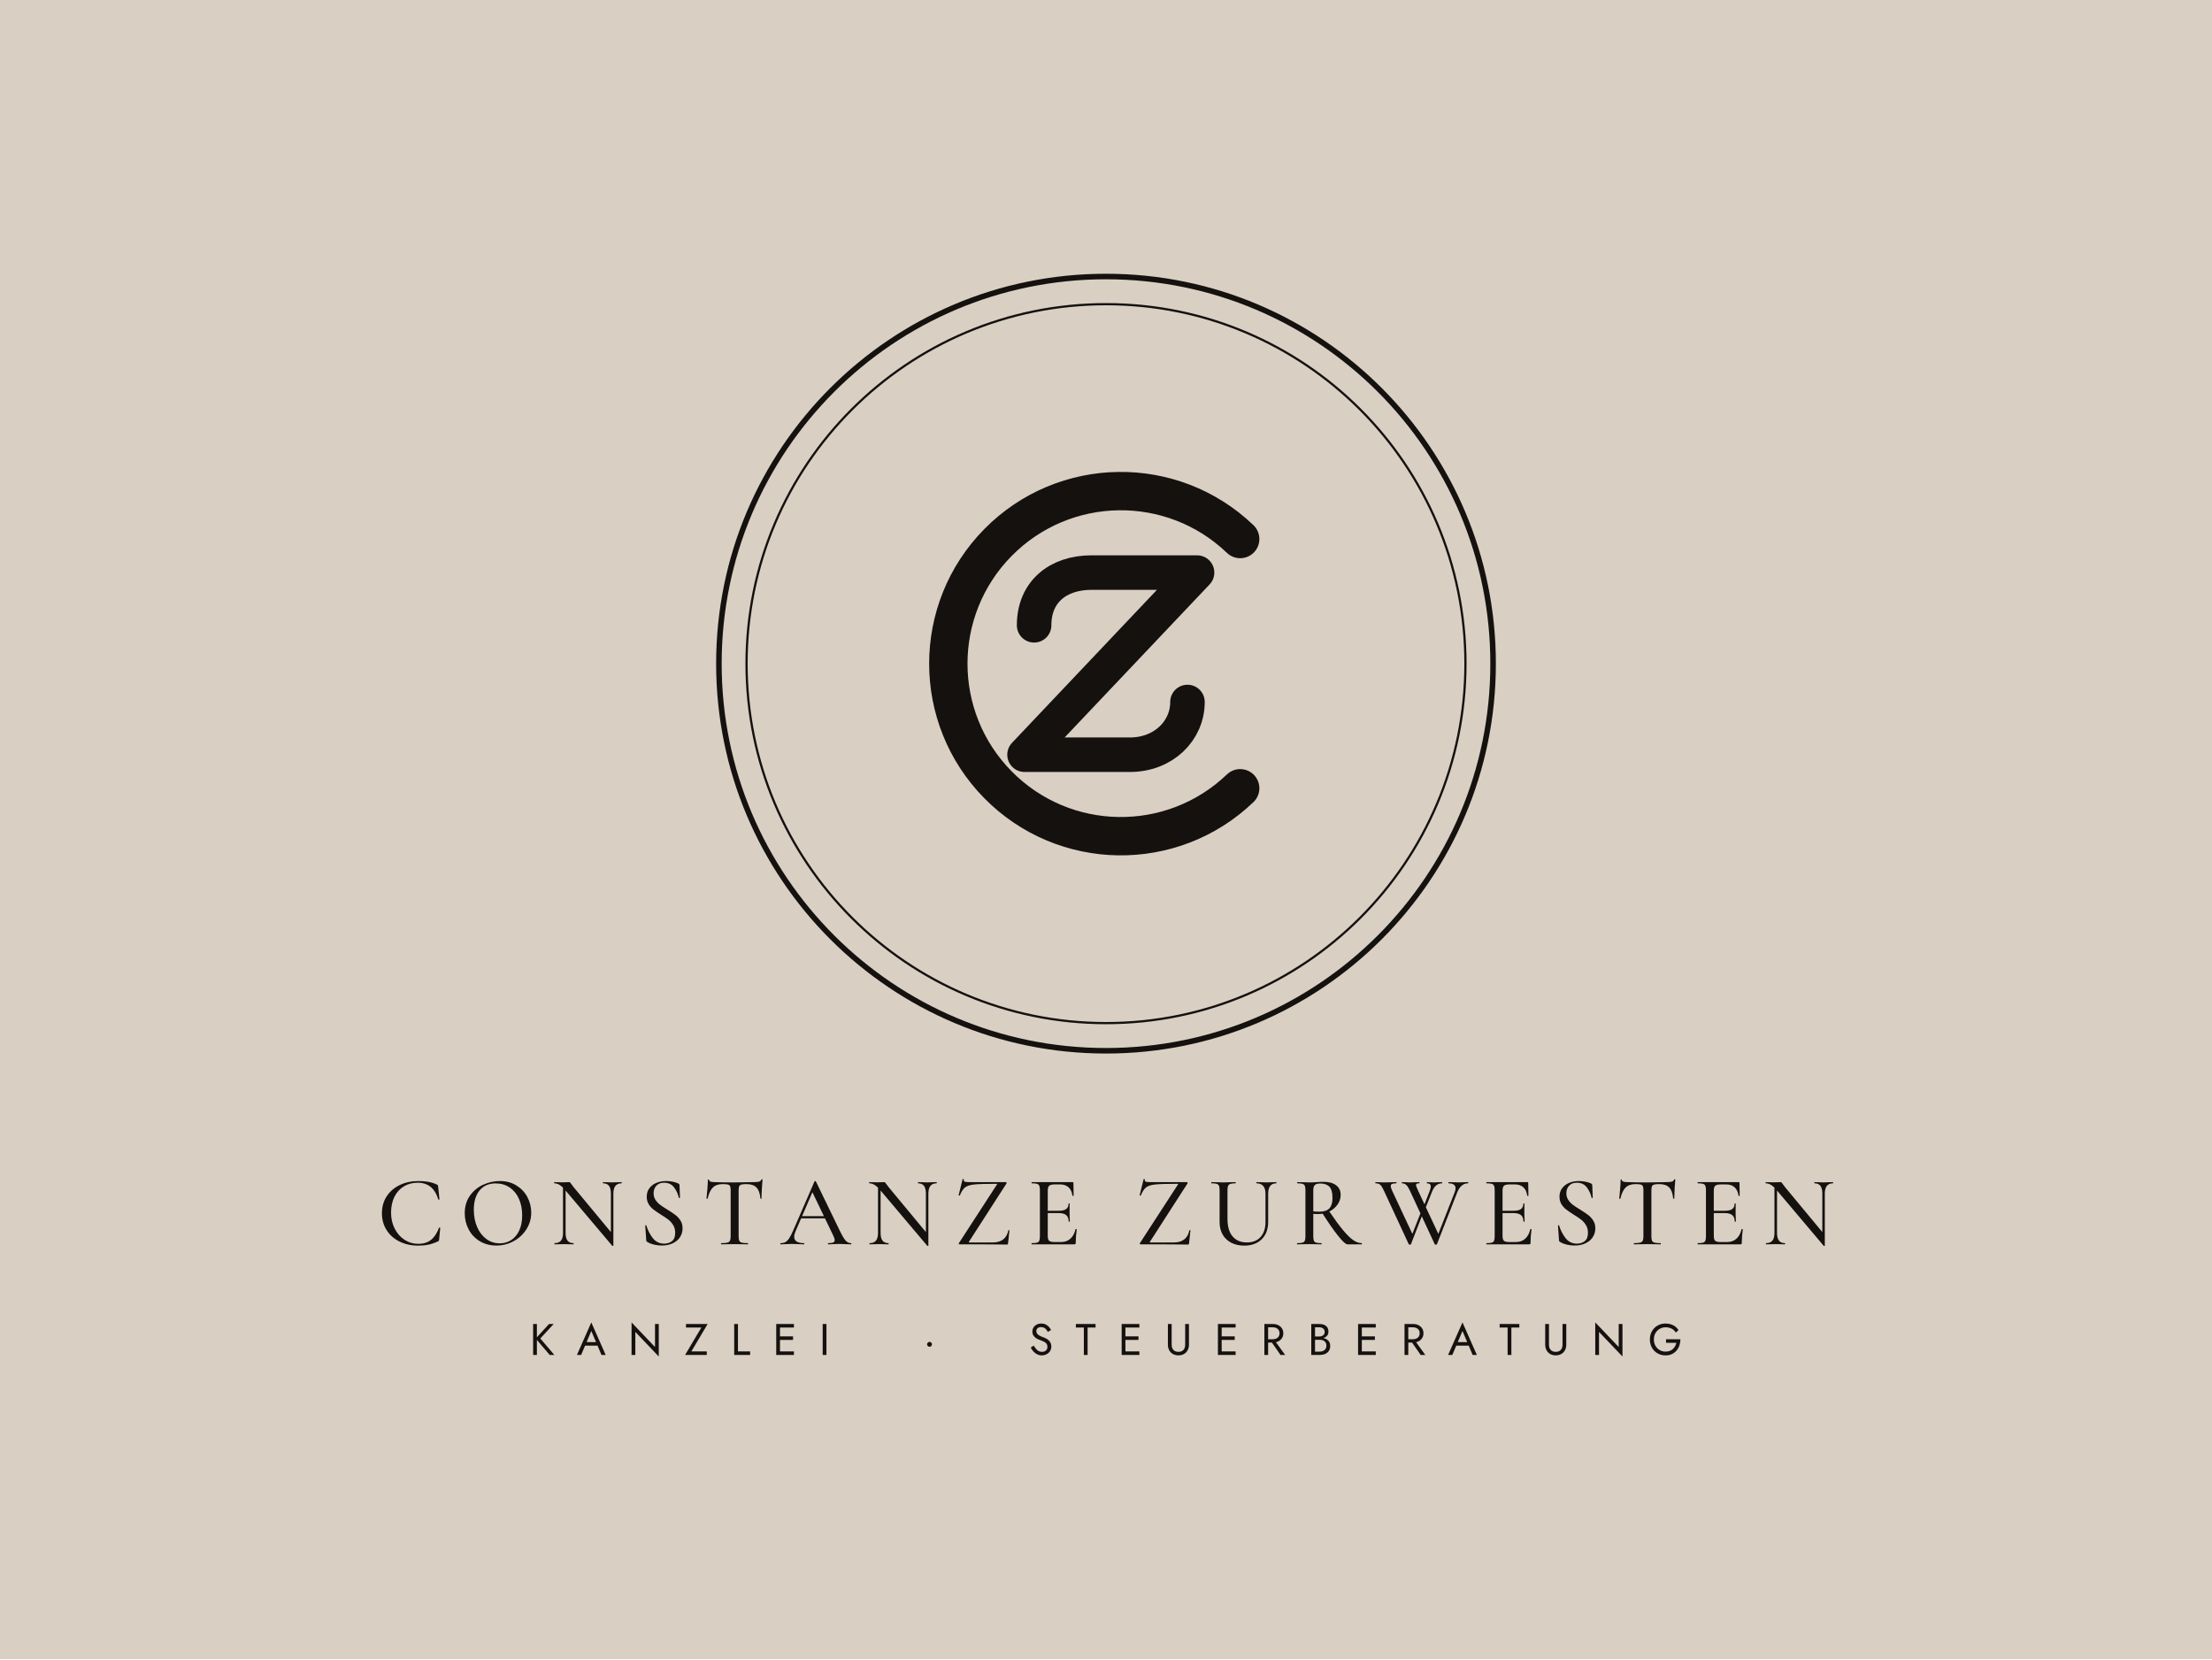
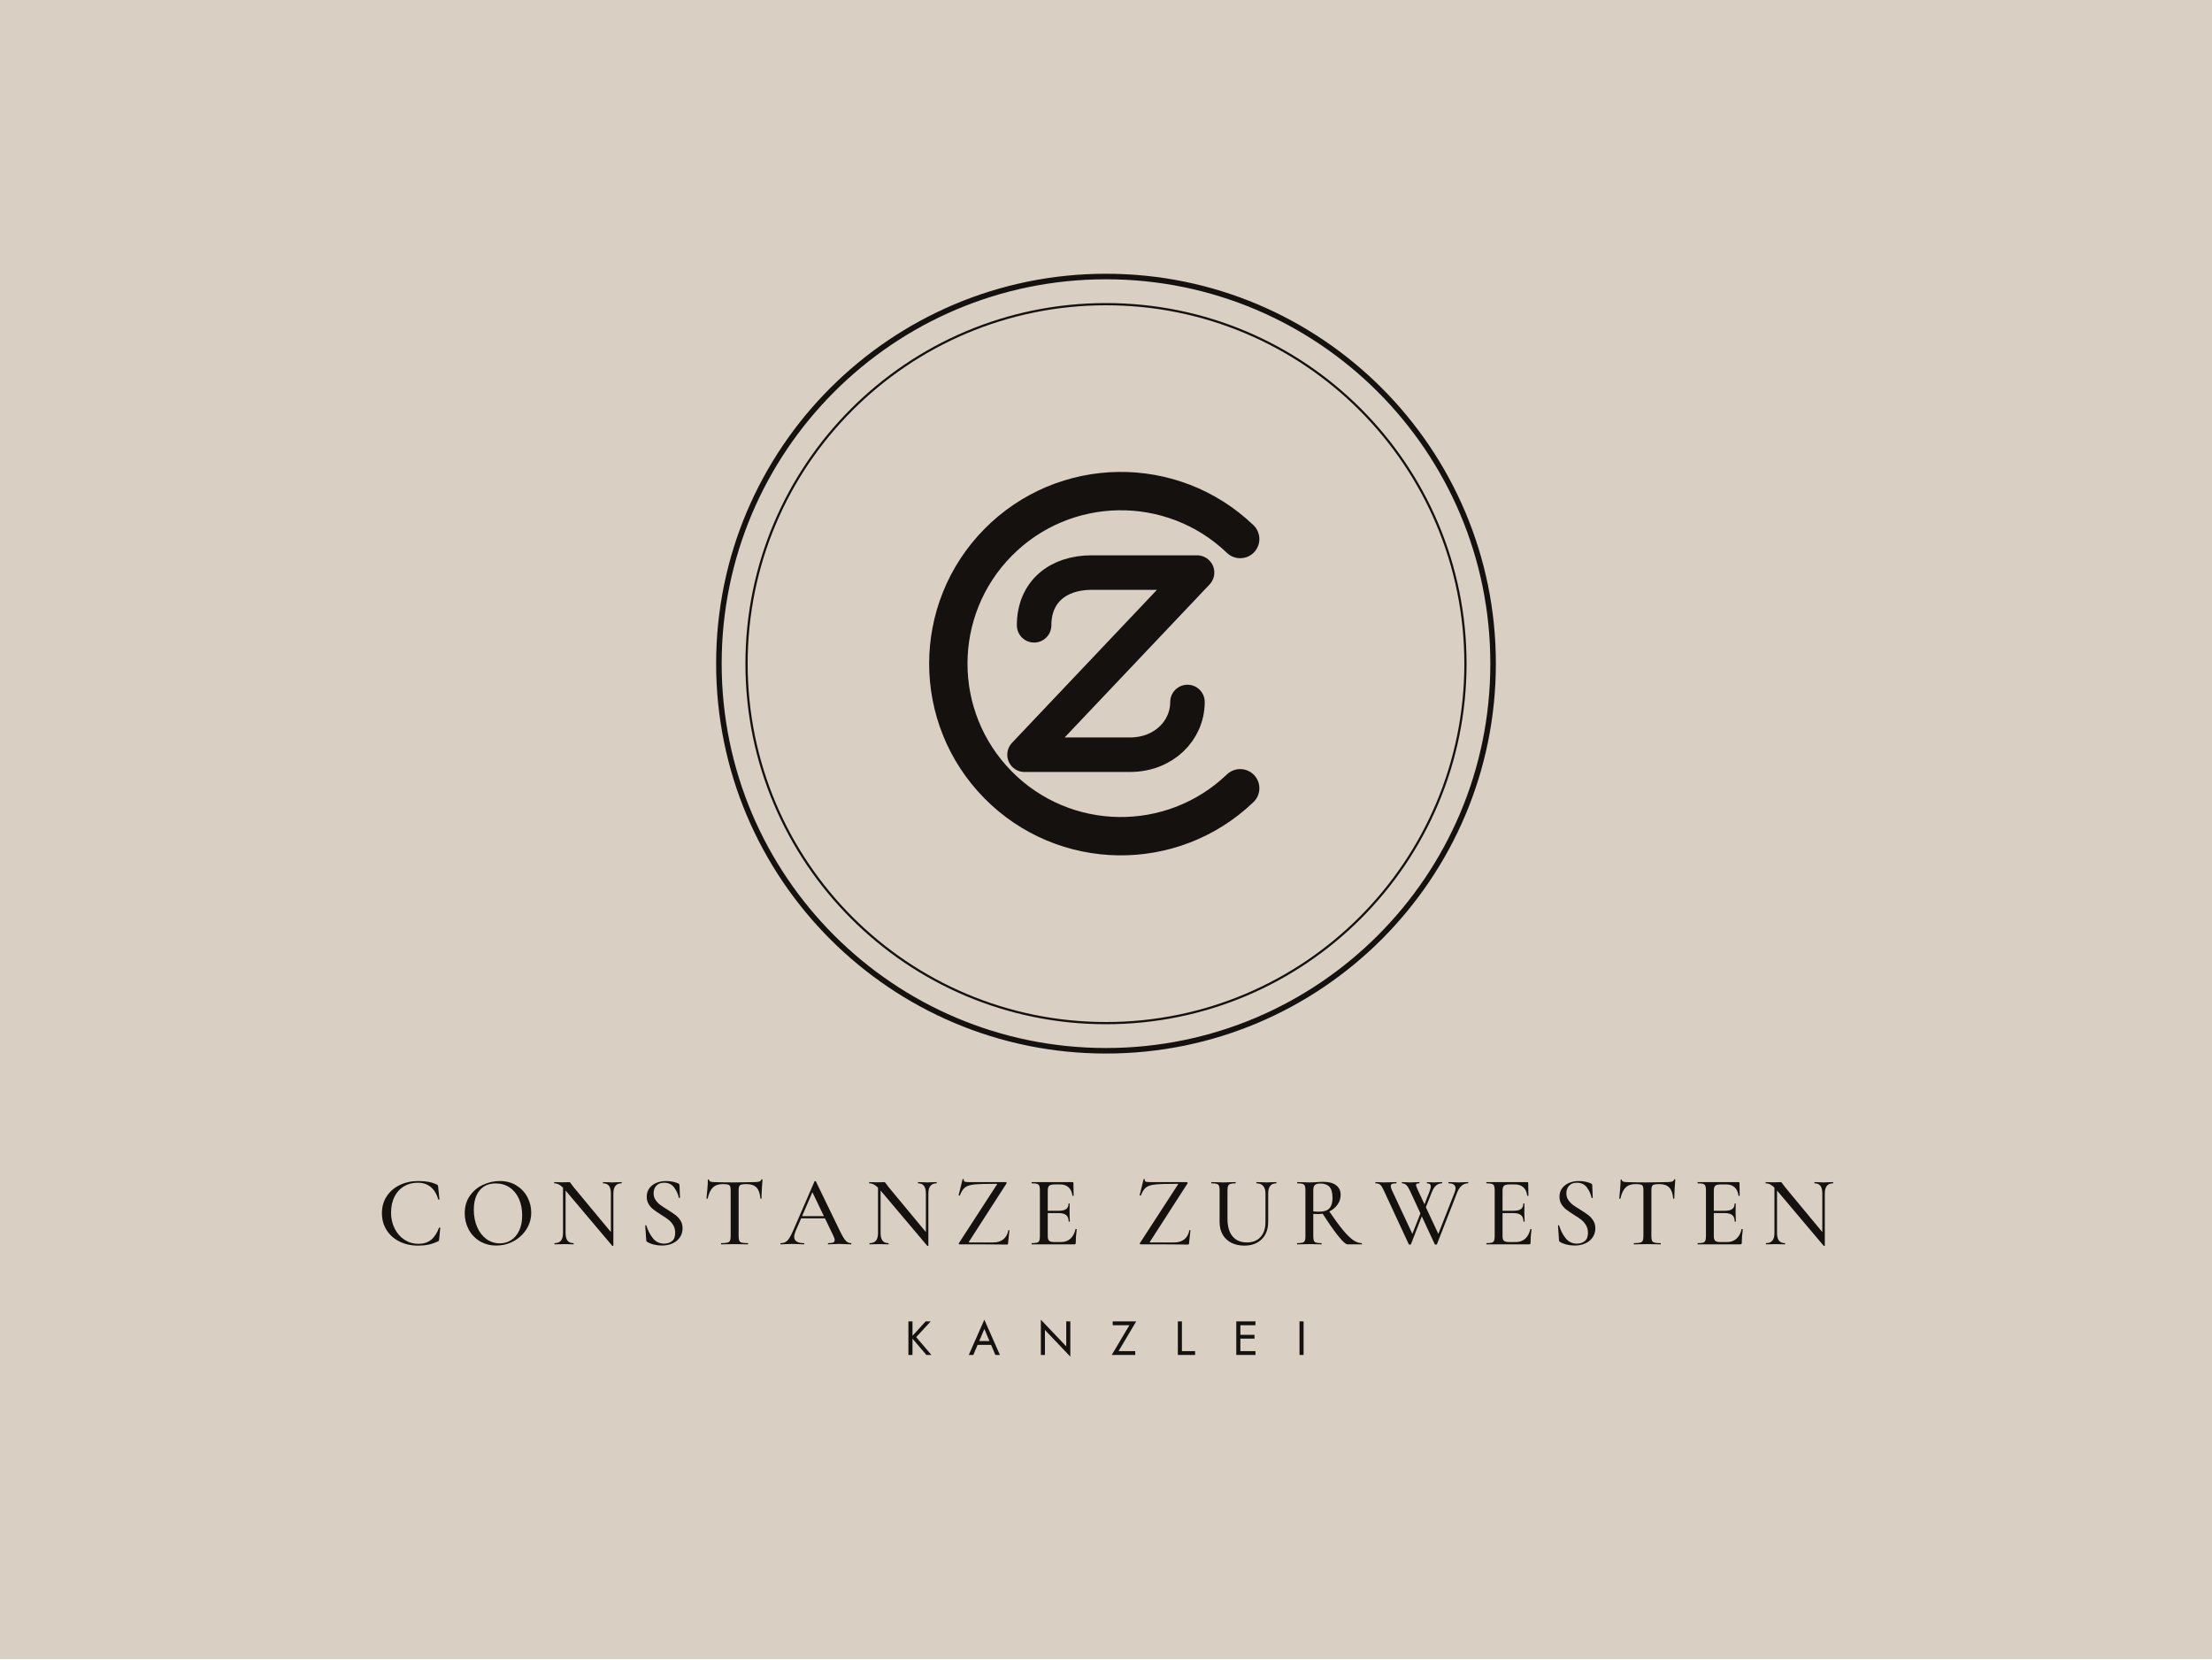
<svg xmlns="http://www.w3.org/2000/svg" viewBox="0 0 1200 900" width="1200" height="900">
  <rect width="1200" height="900" fill="#D9CFC3" />
  <circle cx="600" cy="360" r="210" fill="none" stroke="#14110F" stroke-width="3" />
  <circle cx="600" cy="360" r="195" fill="none" stroke="#14110F" stroke-width="1.2" />
  <g transform="translate(470.0 230.0) scale(1.3)">
    <path d="M156 48 A72 72 0 1 0 156 152" fill="none" stroke="#14110F" stroke-width="16" stroke-linecap="round" stroke-linejoin="round" />
    <path d="M70 84 C70 70 80 62 94 62 H138 L66 138 H110 C124 138 134 128 134 116" fill="none" stroke="#14110F" stroke-width="14.4" stroke-linecap="round" stroke-linejoin="round" />
  </g>
  <path fill="#14110F" d="M237.05 642.6Q237.43 642.76 237.53 642.95Q237.64 643.14 237.7 643.79L238.4 650.54Q238.4 650.7 238.1 650.75Q237.8 650.81 237.75 650.59Q235 641.57 226.63 641.57Q222.36 641.57 219.07 643.57Q215.77 645.57 213.96 649.24Q212.15 652.91 212.15 657.83Q212.15 662.63 214.13 666.5Q216.1 670.36 219.47 672.54Q222.85 674.73 226.9 674.73Q231.11 674.73 233.81 672.6Q236.51 670.46 238.18 665.98Q238.24 665.87 238.45 665.87Q238.56 665.87 238.7 665.95Q238.83 666.04 238.83 666.09L238.24 672.25Q238.18 672.89 238.07 673.06Q237.97 673.22 237.53 673.43Q234.83 674.68 232.35 675.19Q229.87 675.7 226.9 675.7Q221.17 675.7 216.69 673.46Q212.21 671.22 209.7 667.22Q207.19 663.23 207.19 658.04Q207.19 652.97 209.75 649Q212.32 645.03 216.85 642.84Q221.39 640.66 227 640.66Q230.14 640.66 232.54 641.12Q234.94 641.57 237.05 642.6Z M252.12 658.15Q252.12 652.59 254.93 648.62Q257.74 644.65 262.14 642.65Q266.54 640.66 271.13 640.66Q276.26 640.66 280.15 643.06Q284.04 645.46 286.12 649.4Q288.19 653.35 288.19 657.77Q288.19 662.69 285.6 666.79Q283.01 670.9 278.66 673.27Q274.32 675.65 269.24 675.65Q264.22 675.65 260.3 673.3Q256.39 670.95 254.26 666.93Q252.12 662.9 252.12 658.15ZM283.28 659.29Q283.28 654.26 281.53 650.32Q279.77 646.38 276.5 644.17Q273.24 641.95 268.92 641.95Q263.3 641.95 260.17 645.76Q257.04 649.57 257.04 656.26Q257.04 661.39 258.82 665.55Q260.6 669.71 263.81 672.08Q267.03 674.46 271.13 674.46Q274.59 674.46 277.34 672.68Q280.09 670.9 281.69 667.47Q283.28 664.04 283.28 659.29Z M305.43 642.49 306.83 642.6V668.84Q306.83 671.65 307.89 673Q308.94 674.35 311.1 674.35Q311.21 674.35 311.21 674.68Q311.21 675 311.1 675Q309.69 675 308.94 674.95L306.18 674.89L303.27 674.95Q302.46 675 300.89 675Q300.78 675 300.78 674.68Q300.78 674.35 300.89 674.35Q303.21 674.35 304.32 673Q305.43 671.65 305.43 668.84ZM332.16 675.81 306.72 645.68Q304.94 643.57 303.54 642.74Q302.13 641.9 300.73 641.9Q300.62 641.9 300.62 641.57Q300.62 641.25 300.73 641.25L302.84 641.3Q303.48 641.36 304.67 641.36L307.43 641.3Q307.97 641.25 308.67 641.25Q309.1 641.25 309.32 641.47Q309.53 641.68 309.96 642.33L311.26 644.06L332.32 669.44L332.75 675.7Q332.75 675.81 332.51 675.86Q332.27 675.92 332.16 675.81ZM332.75 675.7 331.4 674.03V647.46Q331.4 644.65 330.38 643.28Q329.35 641.9 327.19 641.9Q327.08 641.9 327.08 641.57Q327.08 641.25 327.19 641.25L329.35 641.3Q330.97 641.41 332.1 641.41Q333.08 641.41 334.91 641.3L337.18 641.25Q337.29 641.25 337.29 641.57Q337.29 641.9 337.18 641.9Q332.75 641.9 332.75 647.46Z M362.14 656.21Q364.84 657.88 366.43 659.1Q368.02 660.31 369.16 662.09Q370.29 663.88 370.29 666.31Q370.29 668.95 368.91 671.09Q367.54 673.22 364.97 674.43Q362.41 675.65 359 675.65Q356.84 675.65 354.74 675.13Q352.63 674.62 351.07 673.65Q350.8 673.49 350.69 673.27Q350.58 673.06 350.58 672.62L350.04 664.9Q349.99 664.69 350.28 664.63Q350.58 664.58 350.63 664.79Q351.93 668.9 354.25 671.76Q356.57 674.62 360.3 674.62Q362.84 674.62 364.57 673.25Q366.29 671.87 366.29 668.74Q366.29 666.36 365.21 664.58Q364.13 662.8 362.57 661.58Q361 660.37 358.41 658.8Q355.87 657.18 354.39 656.02Q352.9 654.86 351.88 653.16Q350.85 651.46 350.85 649.19Q350.85 646.43 352.34 644.49Q353.82 642.55 356.22 641.6Q358.63 640.66 361.27 640.66Q364.84 640.66 367.81 641.9Q368.62 642.28 368.62 642.87L368.89 649.62Q368.89 649.84 368.59 649.86Q368.29 649.89 368.24 649.67Q367.64 646.76 365.73 644.17Q363.81 641.57 360.25 641.57Q357.55 641.57 356.06 643.19Q354.58 644.81 354.58 647.3Q354.58 649.35 355.6 650.89Q356.63 652.43 358.09 653.54Q359.54 654.64 362.14 656.21Z M383.91 650.16Q383.85 650.27 383.56 650.27Q383.26 650.27 383.26 650.11Q383.47 648.59 383.74 645.19Q384.01 641.79 384.01 640.06Q384.01 639.79 384.34 639.79Q384.66 639.79 384.66 640.06Q384.66 641.25 387.63 641.25Q392.28 641.41 398.49 641.41Q401.67 641.41 405.24 641.3L408.91 641.25Q410.91 641.25 411.82 640.98Q412.74 640.71 413.01 639.9Q413.07 639.68 413.36 639.68Q413.66 639.68 413.66 639.9Q413.5 641.41 413.31 644.76Q413.12 648.11 413.12 650.11Q413.12 650.27 412.82 650.27Q412.53 650.27 412.53 650.11Q412.15 645.95 410.37 644.14Q408.58 642.33 405.07 642.33Q403.08 642.33 402.21 642.57Q401.35 642.82 401.02 643.49Q400.7 644.17 400.7 645.73V670.63Q400.7 672.3 401.05 673.06Q401.4 673.81 402.43 674.08Q403.45 674.35 405.72 674.35Q405.83 674.35 405.83 674.68Q405.83 675 405.72 675Q403.83 675 402.75 674.95L398.49 674.89L394.33 674.95Q393.25 675 391.3 675Q391.14 675 391.14 674.68Q391.14 674.35 391.3 674.35Q393.52 674.35 394.57 674.08Q395.62 673.81 396 673.03Q396.38 672.25 396.38 670.63V645.62Q396.38 644.11 396.06 643.44Q395.73 642.76 394.84 642.55Q393.95 642.33 391.95 642.33Q388.6 642.33 386.71 644.19Q384.82 646.06 383.91 650.16Z M434.35 659.72H449.04L449.42 660.91H433.7ZM461.62 675Q460.59 675 458.43 674.89Q456.17 674.78 455.19 674.78Q453.95 674.78 452.12 674.89Q450.28 675 449.36 675Q449.15 675 449.15 674.68Q449.15 674.35 449.36 674.35Q451.2 674.35 452.01 674Q452.82 673.65 452.82 672.73Q452.82 671.81 452.01 670.19L440.4 646.06L442.13 643.46L431.6 667.87Q430.84 669.71 430.84 670.9Q430.84 672.62 432.19 673.49Q433.54 674.35 436.08 674.35Q436.35 674.35 436.35 674.68Q436.35 675 436.08 675Q435.11 675 433.27 674.89Q431.22 674.78 429.71 674.78Q428.3 674.78 426.36 674.89Q424.63 675 423.55 675Q423.33 675 423.33 674.68Q423.33 674.35 423.55 674.35Q425.06 674.35 426.12 673.76Q427.17 673.16 428.14 671.71Q429.11 670.25 430.35 667.39L441.86 640.87Q441.91 640.71 442.23 640.68Q442.56 640.66 442.61 640.87L455.57 667.6Q457.46 671.54 458.73 672.95Q460 674.35 461.62 674.35Q461.89 674.35 461.89 674.68Q461.89 675 461.62 675Z M476.32 642.49 477.72 642.6V668.84Q477.72 671.65 478.77 673Q479.83 674.35 481.99 674.35Q482.09 674.35 482.09 674.68Q482.09 675 481.99 675Q480.58 675 479.83 674.95L477.07 674.89L474.16 674.95Q473.35 675 471.78 675Q471.67 675 471.67 674.68Q471.67 674.35 471.78 674.35Q474.1 674.35 475.21 673Q476.32 671.65 476.32 668.84ZM503.05 675.81 477.61 645.68Q475.83 643.57 474.43 642.74Q473.02 641.9 471.62 641.9Q471.51 641.9 471.51 641.57Q471.51 641.25 471.62 641.25L473.72 641.3Q474.37 641.36 475.56 641.36L478.31 641.3Q478.85 641.25 479.56 641.25Q479.99 641.25 480.2 641.47Q480.42 641.68 480.85 642.33L482.15 644.06L503.21 669.44L503.64 675.7Q503.64 675.81 503.4 675.86Q503.15 675.92 503.05 675.81ZM503.64 675.7 502.29 674.03V647.46Q502.29 644.65 501.26 643.28Q500.24 641.9 498.08 641.9Q497.97 641.9 497.97 641.57Q497.97 641.25 498.08 641.25L500.24 641.3Q501.86 641.41 502.99 641.41Q503.96 641.41 505.8 641.3L508.07 641.25Q508.18 641.25 508.18 641.57Q508.18 641.9 508.07 641.9Q503.64 641.9 503.64 647.46Z M540.96 642.28Q540.96 642.17 540.53 642.17Q532.05 642.17 528.6 642.52Q525.14 642.87 523.55 644.11Q521.95 645.35 520.71 648.49Q520.66 648.54 520.5 648.54Q520.01 648.54 520.06 648.32L522.22 639.63Q522.22 639.58 522.44 639.58Q522.98 639.58 522.87 639.74Q522.82 639.9 522.82 640.17Q522.82 640.82 523.44 641.03Q524.06 641.25 525.95 641.25H545.66Q545.88 641.25 546.01 641.49Q546.15 641.74 546.04 641.95L525.68 673.54L525.52 673.87Q525.52 673.97 525.95 673.97H538.8Q542.2 673.97 544.31 672.27Q546.42 670.57 547.01 667.44Q547.06 667.28 547.33 667.28Q547.6 667.28 547.6 667.44L546.85 674.57Q546.85 674.73 546.71 674.92Q546.58 675.11 546.36 675.11Q538.32 675 520.5 675Q520.28 675 520.17 674.76Q520.06 674.51 520.23 674.3L540.8 642.6Z M559.76 674.35Q561.71 674.35 562.6 674.08Q563.49 673.81 563.81 673.03Q564.14 672.25 564.14 670.63V645.62Q564.14 644 563.81 643.25Q563.49 642.49 562.6 642.19Q561.71 641.9 559.76 641.9Q559.6 641.9 559.6 641.57Q559.6 641.25 559.76 641.25H581.79Q582.33 641.25 582.33 641.74L582.44 648.54Q582.44 648.7 582.14 648.73Q581.85 648.76 581.79 648.59Q581.42 645.62 579.69 644.06Q577.96 642.49 575.15 642.49H572.4Q570.02 642.49 569.21 643.19Q568.4 643.9 568.4 645.84V670.41Q568.4 672.35 569.13 673.06Q569.86 673.76 572.07 673.76H575.64Q578.66 673.76 580.69 671.95Q582.71 670.14 583.47 666.79Q583.47 666.68 583.68 666.68Q583.85 666.68 583.98 666.76Q584.12 666.85 584.12 666.9Q583.58 670.79 583.58 674.19Q583.58 674.62 583.41 674.81Q583.25 675 582.77 675H559.76Q559.6 675 559.6 674.68Q559.6 674.35 559.76 674.35ZM574.23 658.04H566.35V656.8H574.34Q577.1 656.8 578.39 655.86Q579.69 654.91 579.69 652.91Q579.69 652.81 579.99 652.81Q580.28 652.81 580.28 652.91L580.23 657.45L580.28 659.88Q580.39 661.61 580.39 662.58Q580.39 662.69 580.07 662.69Q579.74 662.69 579.74 662.58Q579.74 660.26 578.42 659.15Q577.1 658.04 574.23 658.04Z  M639.16 642.28Q639.16 642.17 638.73 642.17Q630.25 642.17 626.79 642.52Q623.34 642.87 621.74 644.11Q620.15 645.35 618.91 648.49Q618.85 648.54 618.69 648.54Q618.21 648.54 618.26 648.32L620.42 639.63Q620.42 639.58 620.64 639.58Q621.18 639.58 621.07 639.74Q621.01 639.9 621.01 640.17Q621.01 640.82 621.63 641.03Q622.26 641.25 624.15 641.25H643.86Q644.07 641.25 644.21 641.49Q644.34 641.74 644.23 641.95L623.88 673.54L623.71 673.87Q623.71 673.97 624.15 673.97H637Q640.4 673.97 642.51 672.27Q644.61 670.57 645.21 667.44Q645.26 667.28 645.53 667.28Q645.8 667.28 645.8 667.44L645.04 674.57Q645.04 674.73 644.91 674.92Q644.77 675.11 644.56 675.11Q636.51 675 618.69 675Q618.48 675 618.37 674.76Q618.26 674.51 618.42 674.3L639 642.6Z M681.72 641.9Q681.56 641.9 681.56 641.57Q681.56 641.25 681.72 641.25L684.15 641.3Q686.09 641.41 687.23 641.41Q688.2 641.41 690.03 641.3L692.36 641.25Q692.46 641.25 692.46 641.57Q692.46 641.9 692.36 641.9Q690.2 641.9 689.09 643.3Q687.98 644.71 687.98 647.46V662.74Q687.98 668.79 684.45 672.25Q680.91 675.7 675.02 675.7Q671.03 675.7 668 674.16Q664.98 672.62 663.3 669.74Q661.63 666.85 661.63 662.96V645.62Q661.63 644 661.31 643.25Q660.98 642.49 660.09 642.19Q659.2 641.9 657.26 641.9Q657.09 641.9 657.09 641.57Q657.09 641.25 657.26 641.25L659.96 641.3Q662.33 641.41 663.74 641.41Q665.3 641.41 667.57 641.3L670.22 641.25Q670.38 641.25 670.38 641.57Q670.38 641.9 670.22 641.9Q668.33 641.9 667.44 642.22Q666.54 642.55 666.22 643.33Q665.9 644.11 665.9 645.73V661.07Q665.9 667.44 668.68 670.71Q671.46 673.97 676.48 673.97Q681.18 673.97 683.85 671.03Q686.52 668.09 686.52 662.8V647.46Q686.52 644.76 685.28 643.33Q684.04 641.9 681.72 641.9Z M717.15 657.77 720.77 656.64Q725.36 663.39 728.49 667.17Q731.62 670.95 734.03 672.65Q736.43 674.35 738.7 674.35Q738.86 674.35 738.86 674.68Q738.86 675 738.7 675H730.97Q729.62 675 725.98 670.46Q722.33 665.93 717.15 657.77ZM727.3 648.11Q727.3 651.02 725.6 653.43Q723.9 655.83 721.09 657.21Q718.28 658.58 715.1 658.58Q713.96 658.58 712.45 658.48V670.63Q712.45 672.25 712.78 673.03Q713.1 673.81 713.99 674.08Q714.88 674.35 716.83 674.35Q716.99 674.35 716.99 674.68Q716.99 675 716.83 675Q715.15 675 714.18 674.95L710.29 674.89L706.51 674.95Q705.49 675 703.76 675Q703.6 675 703.6 674.68Q703.6 674.35 703.76 674.35Q705.7 674.35 706.62 674.08Q707.54 673.81 707.86 673.03Q708.19 672.25 708.19 670.63V645.62Q708.19 644 707.86 643.25Q707.54 642.49 706.65 642.19Q705.76 641.9 703.81 641.9Q703.7 641.9 703.7 641.57Q703.7 641.25 703.81 641.25L706.51 641.3Q708.89 641.41 710.29 641.41Q711.43 641.41 712.45 641.36Q713.48 641.3 714.23 641.25Q716.29 641.09 717.96 641.09Q722.44 641.09 724.87 642.98Q727.3 644.87 727.3 648.11ZM716.29 642.01Q714.18 642.01 713.32 642.79Q712.45 643.57 712.45 645.73V657.13Q714.02 657.29 715.64 657.29Q719.53 657.29 721.2 655.48Q722.87 653.67 722.87 649.84Q722.87 645.52 721.2 643.76Q719.53 642.01 716.29 642.01Z M764.84 675.16Q764.3 675.16 764.25 674.95L750.69 645.73Q749.67 643.46 748.78 642.68Q747.88 641.9 746.26 641.9Q746.1 641.9 746.1 641.57Q746.1 641.25 746.26 641.25L747.94 641.3Q749.34 641.41 750.58 641.41Q753.01 641.41 755.39 641.3Q756.15 641.25 757.44 641.25Q757.6 641.25 757.6 641.57Q757.6 641.9 757.44 641.9Q755.88 641.9 755.17 642.22Q754.47 642.55 754.47 643.46Q754.47 644.22 755.23 645.89L766.68 670.36L764.62 673.33L771.43 656.05L772.29 657.29L765.43 674.95Q765.38 675.16 764.84 675.16ZM796.38 641.9Q792.54 641.9 790.54 646.81L779.53 674.95Q779.47 675.16 778.93 675.16Q778.39 675.16 778.34 674.95L764.79 645.73Q763.87 643.73 762.92 642.82Q761.98 641.9 760.63 641.9Q760.47 641.9 760.47 641.57Q760.47 641.25 760.63 641.25L762.3 641.3Q763.6 641.41 764.68 641.41Q766.73 641.41 768.46 641.3Q769 641.25 769.92 641.25Q770.08 641.25 770.08 641.57Q770.08 641.9 769.92 641.9Q769 641.9 768.59 642.09Q768.19 642.28 768.19 642.76Q768.19 643.52 769.32 645.89L780.77 670.36L778.72 673.33L789.14 646.81Q789.63 645.52 789.63 644.6Q789.63 643.3 788.68 642.6Q787.74 641.9 785.9 641.9Q785.74 641.9 785.74 641.57Q785.74 641.25 785.9 641.25L788.22 641.3Q790.06 641.41 791.57 641.41Q792.7 641.41 794.11 641.3L796.38 641.25Q796.54 641.25 796.54 641.57Q796.54 641.9 796.38 641.9ZM776.18 643.57Q776.18 641.9 774.18 641.9Q774.07 641.9 774.07 641.57Q774.07 641.25 774.18 641.25L775.26 641.3Q776.34 641.41 777.75 641.41Q778.72 641.41 780.12 641.3L782.28 641.25Q782.39 641.25 782.39 641.57Q782.39 641.9 782.28 641.9Q780.45 641.9 779.1 643.03Q777.75 644.17 776.72 646.81L772.56 657.29L771.7 656.05L775.42 646.54Q776.18 644.6 776.18 643.57Z M806.48 674.35Q808.43 674.35 809.32 674.08Q810.21 673.81 810.53 673.03Q810.86 672.25 810.86 670.63V645.62Q810.86 644 810.53 643.25Q810.21 642.49 809.32 642.19Q808.43 641.9 806.48 641.9Q806.32 641.9 806.32 641.57Q806.32 641.25 806.48 641.25H828.51Q829.05 641.25 829.05 641.74L829.16 648.54Q829.16 648.7 828.87 648.73Q828.57 648.76 828.51 648.59Q828.14 645.62 826.41 644.06Q824.68 642.49 821.87 642.49H819.12Q816.74 642.49 815.93 643.19Q815.12 643.9 815.12 645.84V670.41Q815.12 672.35 815.85 673.06Q816.58 673.76 818.79 673.76H822.36Q825.38 673.76 827.41 671.95Q829.43 670.14 830.19 666.79Q830.19 666.68 830.4 666.68Q830.57 666.68 830.7 666.76Q830.84 666.85 830.84 666.9Q830.3 670.79 830.3 674.19Q830.3 674.62 830.13 674.81Q829.97 675 829.49 675H806.48Q806.32 675 806.32 674.68Q806.32 674.35 806.48 674.35ZM820.95 658.04H813.07V656.8H821.06Q823.82 656.8 825.11 655.86Q826.41 654.91 826.41 652.91Q826.41 652.81 826.71 652.81Q827 652.81 827 652.91L826.95 657.45L827 659.88Q827.11 661.61 827.11 662.58Q827.11 662.69 826.79 662.69Q826.46 662.69 826.46 662.58Q826.46 660.26 825.14 659.15Q823.82 658.04 820.95 658.04Z M857.3 656.21Q860 657.88 861.6 659.1Q863.19 660.31 864.32 662.09Q865.46 663.88 865.46 666.31Q865.46 668.95 864.08 671.09Q862.7 673.22 860.14 674.43Q857.57 675.65 854.17 675.65Q852.01 675.65 849.91 675.13Q847.8 674.62 846.23 673.65Q845.96 673.49 845.86 673.27Q845.75 673.06 845.75 672.62L845.21 664.9Q845.15 664.69 845.45 664.63Q845.75 664.58 845.8 664.79Q847.1 668.9 849.42 671.76Q851.74 674.62 855.47 674.62Q858.01 674.62 859.73 673.25Q861.46 671.87 861.46 668.74Q861.46 666.36 860.38 664.58Q859.3 662.8 857.74 661.58Q856.17 660.37 853.58 658.8Q851.04 657.18 849.56 656.02Q848.07 654.86 847.04 653.16Q846.02 651.46 846.02 649.19Q846.02 646.43 847.5 644.49Q848.99 642.55 851.39 641.6Q853.79 640.66 856.44 640.66Q860 640.66 862.97 641.9Q863.78 642.28 863.78 642.87L864.05 649.62Q864.05 649.84 863.76 649.86Q863.46 649.89 863.41 649.67Q862.81 646.76 860.9 644.17Q858.98 641.57 855.41 641.57Q852.71 641.57 851.23 643.19Q849.74 644.81 849.74 647.3Q849.74 649.35 850.77 650.89Q851.8 652.43 853.25 653.54Q854.71 654.64 857.3 656.21Z M879.07 650.16Q879.02 650.27 878.72 650.27Q878.43 650.27 878.43 650.11Q878.64 648.59 878.91 645.19Q879.18 641.79 879.18 640.06Q879.18 639.79 879.51 639.79Q879.83 639.79 879.83 640.06Q879.83 641.25 882.8 641.25Q887.44 641.41 893.65 641.41Q896.84 641.41 900.4 641.3L904.08 641.25Q906.07 641.25 906.99 640.98Q907.91 640.71 908.18 639.9Q908.23 639.68 908.53 639.68Q908.83 639.68 908.83 639.9Q908.67 641.41 908.48 644.76Q908.29 648.11 908.29 650.11Q908.29 650.27 907.99 650.27Q907.69 650.27 907.69 650.11Q907.32 645.95 905.53 644.14Q903.75 642.33 900.24 642.33Q898.24 642.33 897.38 642.57Q896.52 642.82 896.19 643.49Q895.87 644.17 895.87 645.73V670.63Q895.87 672.3 896.22 673.06Q896.57 673.81 897.6 674.08Q898.62 674.35 900.89 674.35Q901 674.35 901 674.68Q901 675 900.89 675Q899 675 897.92 674.95L893.65 674.89L889.5 674.95Q888.42 675 886.47 675Q886.31 675 886.31 674.68Q886.31 674.35 886.47 674.35Q888.69 674.35 889.74 674.08Q890.79 673.81 891.17 673.03Q891.55 672.25 891.55 670.63V645.62Q891.55 644.11 891.22 643.44Q890.9 642.76 890.01 642.55Q889.12 642.33 887.12 642.33Q883.77 642.33 881.88 644.19Q879.99 646.06 879.07 650.16Z M921.09 674.35Q923.04 674.35 923.93 674.08Q924.82 673.81 925.14 673.03Q925.47 672.25 925.47 670.63V645.62Q925.47 644 925.14 643.25Q924.82 642.49 923.93 642.19Q923.04 641.9 921.09 641.9Q920.93 641.9 920.93 641.57Q920.93 641.25 921.09 641.25H943.13Q943.67 641.25 943.67 641.74L943.77 648.54Q943.77 648.7 943.48 648.73Q943.18 648.76 943.13 648.59Q942.75 645.62 941.02 644.06Q939.29 642.49 936.48 642.49H933.73Q931.35 642.49 930.54 643.19Q929.73 643.9 929.73 645.84V670.41Q929.73 672.35 930.46 673.06Q931.19 673.76 933.41 673.76H936.97Q939.99 673.76 942.02 671.95Q944.04 670.14 944.8 666.79Q944.8 666.68 945.02 666.68Q945.18 666.68 945.31 666.76Q945.45 666.85 945.45 666.9Q944.91 670.79 944.91 674.19Q944.91 674.62 944.75 674.81Q944.58 675 944.1 675H921.09Q920.93 675 920.93 674.68Q920.93 674.35 921.09 674.35ZM935.57 658.04H927.68V656.8H935.67Q938.43 656.8 939.72 655.86Q941.02 654.91 941.02 652.91Q941.02 652.81 941.32 652.81Q941.61 652.81 941.61 652.91L941.56 657.45L941.61 659.88Q941.72 661.61 941.72 662.58Q941.72 662.69 941.4 662.69Q941.07 662.69 941.07 662.58Q941.07 660.26 939.75 659.15Q938.43 658.04 935.57 658.04Z M962.63 642.49 964.03 642.6V668.84Q964.03 671.65 965.09 673Q966.14 674.35 968.3 674.35Q968.41 674.35 968.41 674.68Q968.41 675 968.3 675Q966.89 675 966.14 674.95L963.38 674.89L960.47 674.95Q959.66 675 958.09 675Q957.98 675 957.98 674.68Q957.98 674.35 958.09 674.35Q960.41 674.35 961.52 673Q962.63 671.65 962.63 668.84ZM989.36 675.81 963.92 645.68Q962.14 643.57 960.74 642.74Q959.33 641.9 957.93 641.9Q957.82 641.9 957.82 641.57Q957.82 641.25 957.93 641.25L960.04 641.3Q960.68 641.36 961.87 641.36L964.63 641.3Q965.17 641.25 965.87 641.25Q966.3 641.25 966.52 641.47Q966.73 641.68 967.16 642.33L968.46 644.06L989.52 669.44L989.95 675.7Q989.95 675.81 989.71 675.86Q989.47 675.92 989.36 675.81ZM989.95 675.7 988.6 674.03V647.46Q988.6 644.65 987.58 643.28Q986.55 641.9 984.39 641.9Q984.28 641.9 984.28 641.57Q984.28 641.25 984.39 641.25L986.55 641.3Q988.17 641.41 989.3 641.41Q990.28 641.41 992.11 641.3L994.38 641.25Q994.49 641.25 994.49 641.57Q994.49 641.9 994.38 641.9Q989.95 641.9 989.95 647.46Z" />
-   <path fill="#14110F" d="M289.22 718.2V735H291.26V726.84L298.22 735H300.74L293.11 726.07L300.38 718.2H297.86L291.26 725.42V718.2Z M324.17 729.96 326.3 735H328.58L320.78 717.36L312.98 735H315.26L317.4 729.96ZM320.78 721.99 323.35 728.04H318.22Z M355.34 718.2V730.7L342.62 717.36V735H344.66V722.5L357.38 735.84V718.2Z M372.14 720.12H380.5L371.66 735H383.42V733.08H375.07L383.9 718.2H372.14Z M398.3 718.2V735H406.94V733.08H400.34V718.2Z M421.1 718.2V735H430.7V733.08H423.14V726.84H430.22V724.92H423.14V720.12H430.7V718.2Z M446.3 718.2V735H448.34V718.2Z   M502.94 729.24Q502.94 729.77 503.34 730.16Q503.74 730.56 504.26 730.56Q504.82 730.56 505.2 730.16Q505.58 729.77 505.58 729.24Q505.58 728.69 505.2 728.3Q504.82 727.92 504.26 727.92Q503.74 727.92 503.34 728.3Q502.94 728.69 502.94 729.24Z   M560.81 729.91 559.18 731.02Q559.73 732.12 560.6 733.09Q561.48 734.06 562.64 734.65Q563.81 735.24 565.18 735.24Q566.18 735.24 567.11 734.9Q568.03 734.57 568.76 733.94Q569.5 733.32 569.92 732.43Q570.34 731.54 570.34 730.44Q570.34 729.29 569.93 728.46Q569.52 727.63 568.88 727.04Q568.25 726.46 567.5 726.07Q566.76 725.69 566.09 725.45Q564.62 724.94 563.77 724.43Q562.92 723.91 562.56 723.32Q562.2 722.74 562.2 722.04Q562.2 721.22 562.82 720.56Q563.45 719.9 564.82 719.9Q565.8 719.9 566.48 720.29Q567.17 720.67 567.65 721.27Q568.13 721.87 568.44 722.5L570.19 721.49Q569.78 720.6 569.06 719.8Q568.34 718.99 567.32 718.48Q566.3 717.96 564.94 717.96Q563.52 717.96 562.42 718.52Q561.31 719.09 560.69 720.07Q560.06 721.06 560.06 722.3Q560.06 723.46 560.51 724.25Q560.95 725.04 561.65 725.58Q562.34 726.12 563.11 726.47Q563.88 726.82 564.5 727.03Q565.46 727.37 566.32 727.79Q567.17 728.21 567.7 728.88Q568.22 729.55 568.22 730.68Q568.22 731.83 567.41 732.58Q566.59 733.32 565.25 733.32Q564.24 733.32 563.45 732.89Q562.66 732.46 562.02 731.69Q561.38 730.92 560.81 729.91Z M583.66 720.12H587.98V735H590.02V720.12H594.34V718.2H583.66Z M608.5 718.2V735H618.1V733.08H610.54V726.84H617.62V724.92H610.54V720.12H618.1V718.2Z M633.58 718.2V729.48Q633.58 730.73 633.97 731.78Q634.37 732.84 635.12 733.61Q635.88 734.38 636.94 734.81Q637.99 735.24 639.29 735.24Q640.58 735.24 641.64 734.81Q642.7 734.38 643.45 733.61Q644.21 732.84 644.6 731.78Q645 730.73 645 729.48V718.2H642.96V729.48Q642.96 731.21 642.02 732.26Q641.09 733.32 639.29 733.32Q637.49 733.32 636.55 732.26Q635.62 731.21 635.62 729.48V718.2Z M660.72 718.2V735H670.32V733.08H662.76V726.84H669.84V724.92H662.76V720.12H670.32V718.2Z M685.92 718.2V735H687.96V728.28H690L694.68 735H697.2L692.18 728.09Q692.83 727.94 693.41 727.66Q694.68 727.06 695.44 725.92Q696.19 724.78 696.19 723.24Q696.19 721.68 695.44 720.55Q694.68 719.42 693.4 718.81Q692.11 718.2 690.48 718.2ZM687.96 726.48V720H690.48Q691.56 720 692.39 720.38Q693.22 720.77 693.68 721.49Q694.15 722.21 694.15 723.24Q694.15 724.27 693.68 724.99Q693.22 725.71 692.39 726.1Q691.56 726.48 690.48 726.48Z M717.89 725.83Q718.1 725.76 718.32 725.69Q719.42 725.26 720.05 724.42Q720.67 723.58 720.67 722.4Q720.67 720.96 720.05 720.04Q719.42 719.11 718.31 718.66Q717.19 718.2 715.68 718.2H711.36V735H715.92Q717.55 735 718.84 734.46Q720.12 733.92 720.88 732.83Q721.63 731.74 721.63 730.08Q721.63 728.93 721.2 728.09Q720.77 727.25 719.99 726.71Q719.21 726.17 718.18 725.9Q718.03 725.86 717.89 725.83ZM713.4 726.77H715.92Q716.74 726.77 717.41 726.97Q718.08 727.18 718.57 727.58Q719.06 727.99 719.33 728.59Q719.59 729.19 719.59 729.96Q719.59 730.99 719.12 731.71Q718.66 732.43 717.83 732.82Q717 733.2 715.92 733.2H713.4ZM713.4 724.99V720H715.68Q716.95 720 717.79 720.66Q718.63 721.32 718.63 722.52Q718.63 723.31 718.25 723.86Q717.86 724.42 717.19 724.7Q716.52 724.99 715.68 724.99Z M736.75 718.2V735H746.35V733.08H738.79V726.84H745.87V724.92H738.79V720.12H746.35V718.2Z M761.95 718.2V735H763.99V728.28H766.03L770.71 735H773.23L768.22 728.09Q768.86 727.94 769.44 727.66Q770.71 727.06 771.47 725.92Q772.22 724.78 772.22 723.24Q772.22 721.68 771.47 720.55Q770.71 719.42 769.43 718.81Q768.14 718.2 766.51 718.2ZM763.99 726.48V720H766.51Q767.59 720 768.42 720.38Q769.25 720.77 769.72 721.49Q770.18 722.21 770.18 723.24Q770.18 724.27 769.72 724.99Q769.25 725.71 768.42 726.1Q767.59 726.48 766.51 726.48Z M796.78 729.96 798.91 735H801.19L793.39 717.36L785.59 735H787.87L790.01 729.96ZM793.39 721.99 795.96 728.04H790.82Z M813.55 720.12H817.87V735H819.91V720.12H824.23V718.2H813.55Z M838.27 718.2V729.48Q838.27 730.73 838.67 731.78Q839.06 732.84 839.82 733.61Q840.58 734.38 841.63 734.81Q842.69 735.24 843.98 735.24Q845.28 735.24 846.34 734.81Q847.39 734.38 848.15 733.61Q848.9 732.84 849.3 731.78Q849.7 730.73 849.7 729.48V718.2H847.66V729.48Q847.66 731.21 846.72 732.26Q845.78 733.32 843.98 733.32Q842.18 733.32 841.25 732.26Q840.31 731.21 840.31 729.48V718.2Z M878.14 718.2V730.7L865.42 717.36V735H867.46V722.5L880.18 735.84V718.2Z M903.82 728.4H909.41Q909.19 729.38 908.72 730.25Q908.26 731.11 907.54 731.78Q906.82 732.46 905.82 732.83Q904.82 733.2 903.58 733.2Q901.8 733.2 900.36 732.36Q898.92 731.52 898.07 730.03Q897.22 728.54 897.22 726.6Q897.22 724.63 898.07 723.16Q898.92 721.68 900.36 720.84Q901.8 720 903.58 720Q905.5 720 906.91 720.76Q908.33 721.51 909.12 722.86L910.56 721.54Q909.84 720.36 908.8 719.57Q907.75 718.78 906.44 718.37Q905.14 717.96 903.58 717.96Q901.75 717.96 900.19 718.6Q898.63 719.23 897.48 720.4Q896.33 721.56 895.69 723.14Q895.06 724.73 895.06 726.6Q895.06 728.47 895.69 730.06Q896.33 731.64 897.48 732.8Q898.63 733.97 900.19 734.6Q901.75 735.24 903.58 735.24Q905.5 735.24 907 734.53Q908.5 733.82 909.53 732.6Q910.56 731.38 911.09 729.8Q911.62 728.23 911.62 726.48H903.82Z" />
+   <path fill="#14110F" d="M492.81 716.8V735H495.02V726.16L502.56 735H505.29L497.02 725.33L504.9 716.8H502.17L495.02 724.63V716.8Z M537.67 729.54 539.98 735H542.45L534 715.89L525.55 735H528.02L530.33 729.54ZM534 720.91 536.78 727.46H531.22Z M578.44 716.8V730.35L564.66 715.89V735H566.87V721.45L580.65 735.91V716.8Z M603.64 718.88H612.69L603.12 735H615.86V732.92H606.81L616.38 716.8H603.64Z M638.98 716.8V735H648.34V732.92H641.19V716.8Z M670.68 716.8V735H681.08V732.92H672.89V726.16H680.56V724.08H672.89V718.88H681.08V716.8Z M704.98 716.8V735H707.19V716.8Z" />
</svg>
